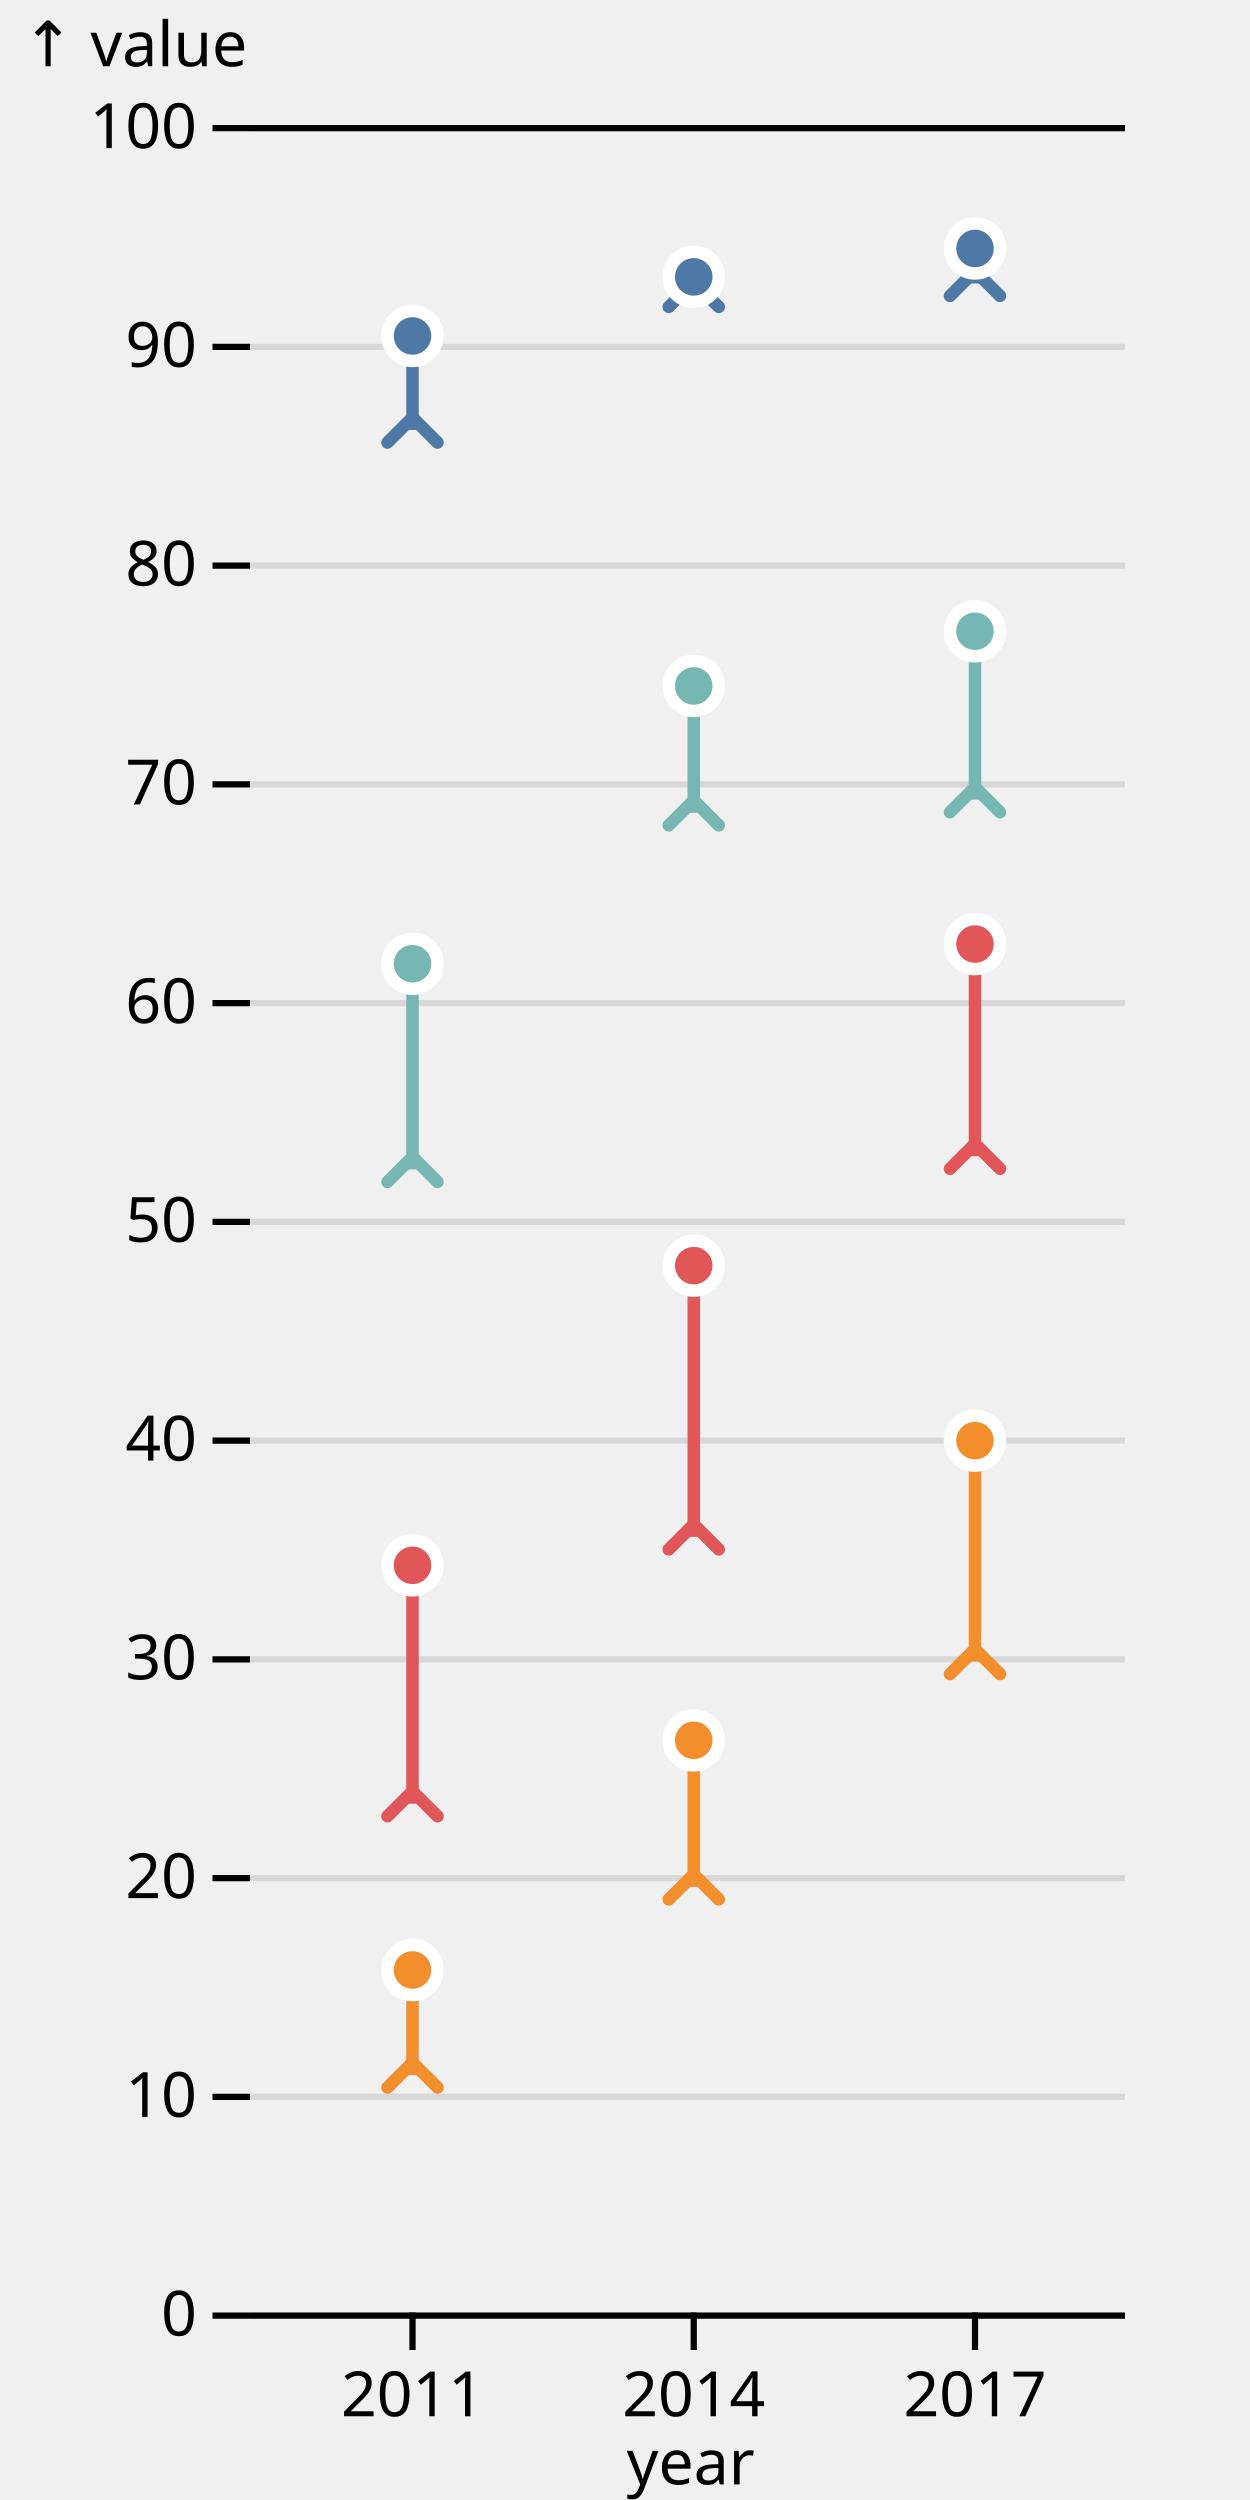
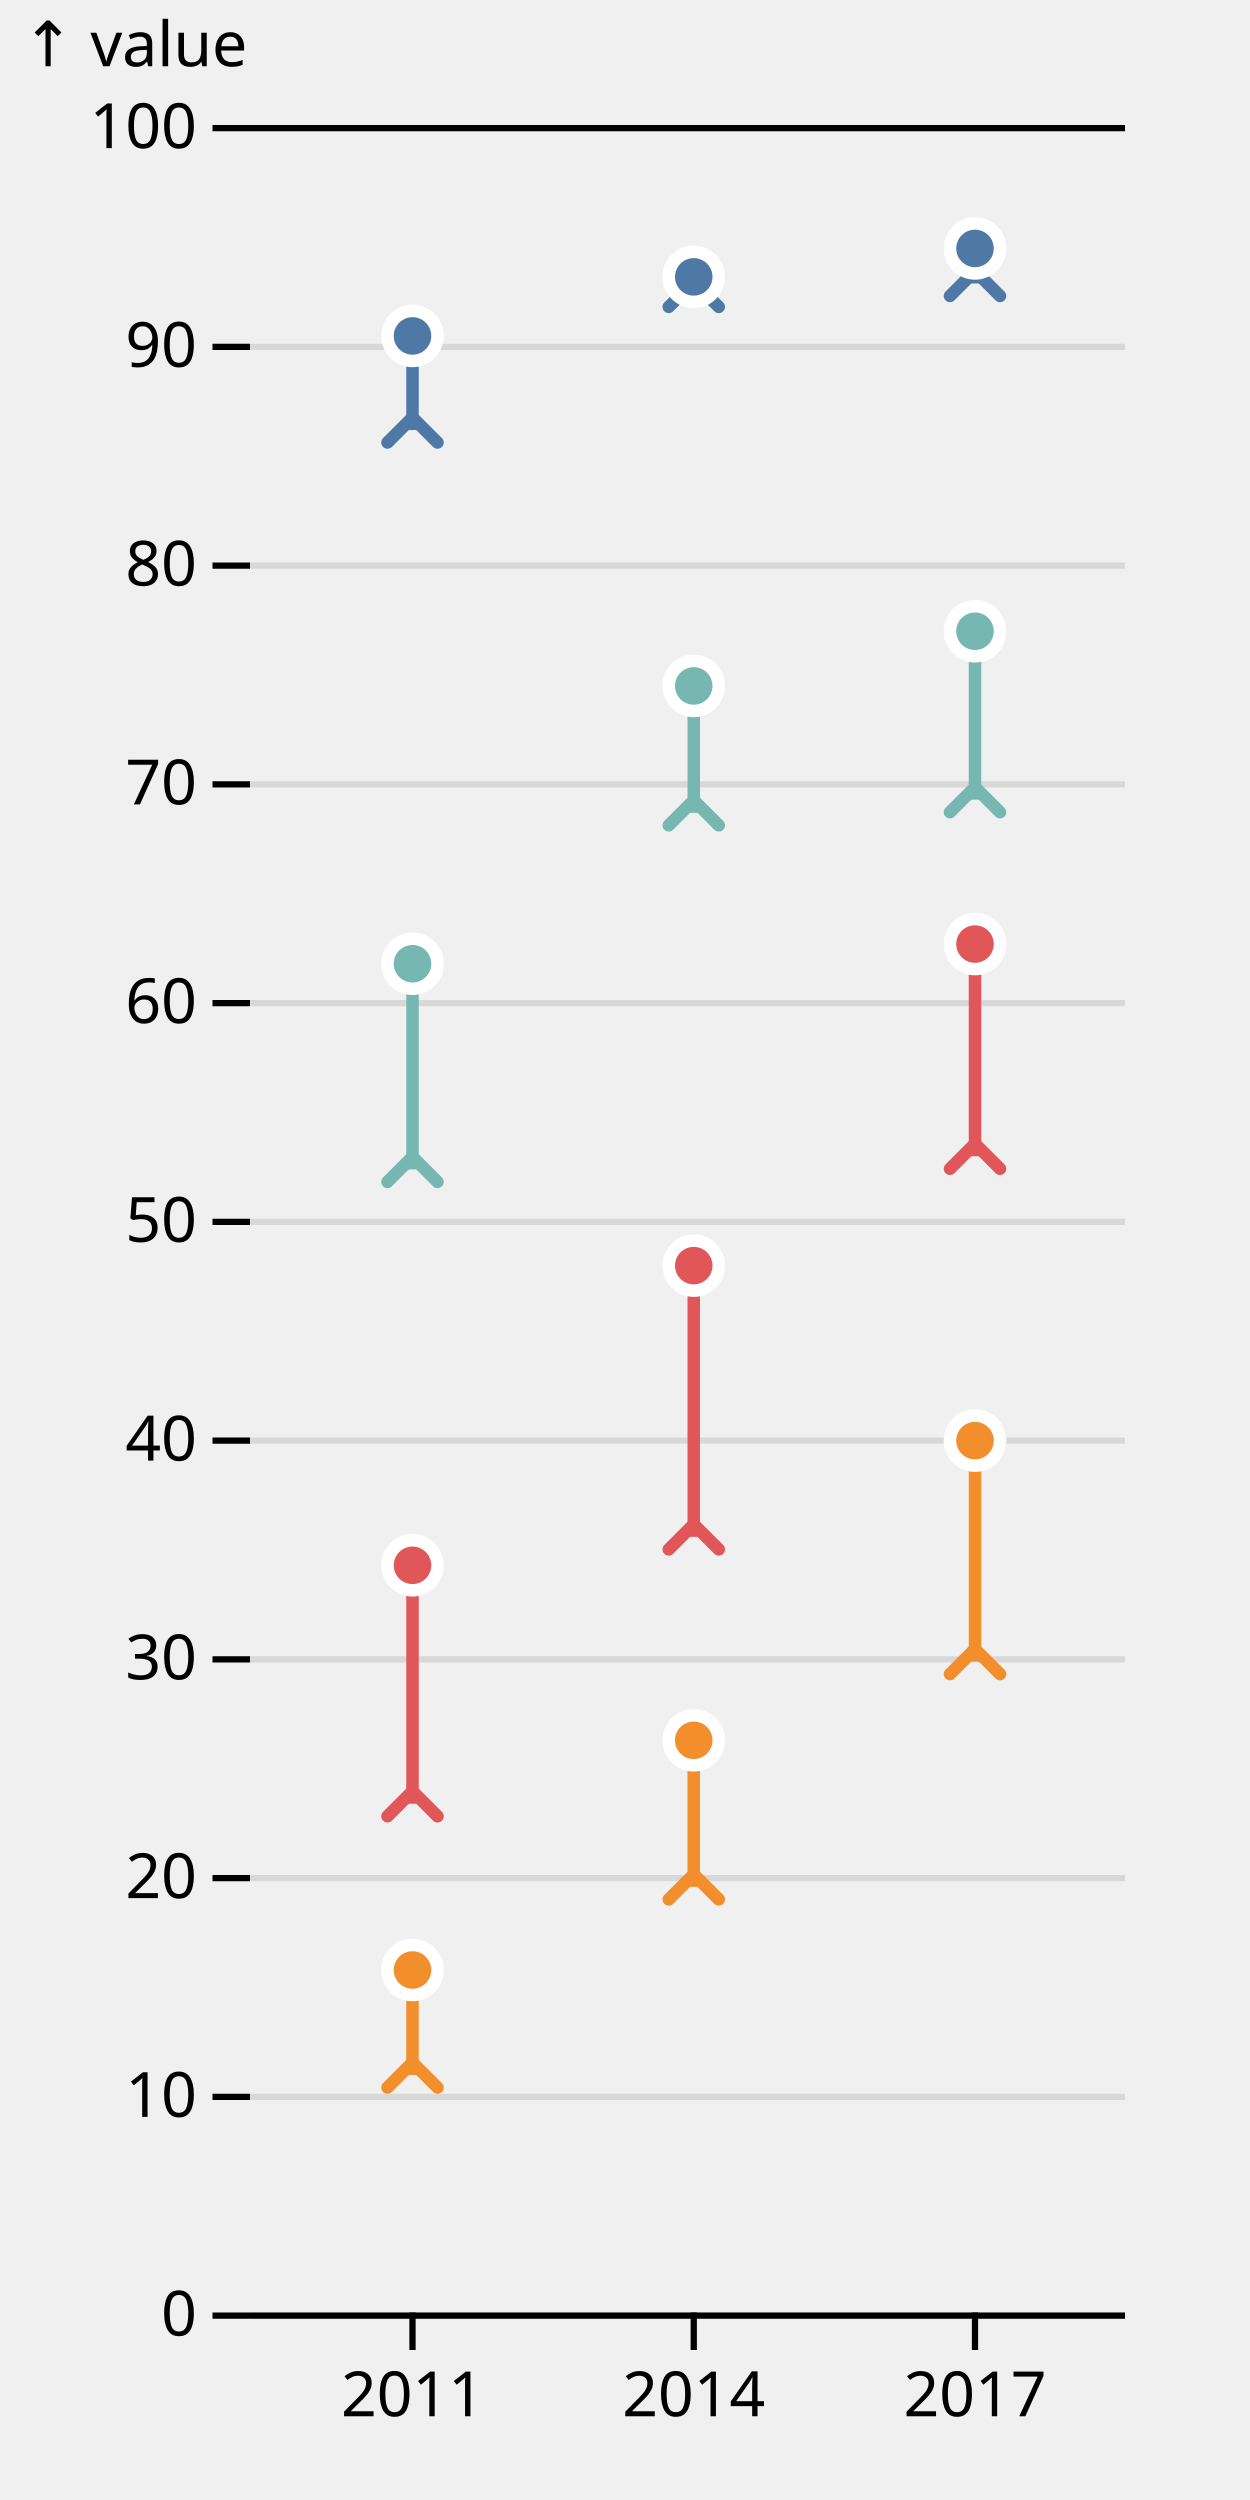
<svg xmlns="http://www.w3.org/2000/svg" class="plot" fill="currentColor" font-family="system-ui, sans-serif" font-size="10" text-anchor="middle" width="200" height="400" viewBox="0 0 200 400">
  <style>
    .plot {
      display: block;
      background: white;
      height: auto;
      height: intrinsic;
      max-width: 100%;
    }

    .plot text,
    .plot tspan {
      white-space: pre;
    }
  </style>
  <g aria-label="y-axis tick" fill="none" stroke="currentColor" transform="translate(0,0.5)">
    <path transform="translate(40,370)" d="M0,0L-6,0" />
    <path transform="translate(40,335)" d="M0,0L-6,0" />
    <path transform="translate(40,300)" d="M0,0L-6,0" />
    <path transform="translate(40,265)" d="M0,0L-6,0" />
    <path transform="translate(40,230)" d="M0,0L-6,0" />
    <path transform="translate(40,195)" d="M0,0L-6,0" />
    <path transform="translate(40,160)" d="M0,0L-6,0" />
    <path transform="translate(40,125)" d="M0,0L-6,0" />
    <path transform="translate(40,90)" d="M0,0L-6,0" />
    <path transform="translate(40,55)" d="M0,0L-6,0" />
    <path transform="translate(40,20)" d="M0,0L-6,0" />
  </g>
  <g aria-label="y-axis tick label" text-anchor="end" font-variant="tabular-nums" transform="translate(-8.5,0.5)">
    <text y="0.32em" transform="translate(40,370)">0</text>
    <text y="0.32em" transform="translate(40,335)">10</text>
    <text y="0.32em" transform="translate(40,300)">20</text>
    <text y="0.32em" transform="translate(40,265)">30</text>
    <text y="0.32em" transform="translate(40,230)">40</text>
    <text y="0.32em" transform="translate(40,195)">50</text>
    <text y="0.32em" transform="translate(40,160)">60</text>
    <text y="0.32em" transform="translate(40,125)">70</text>
    <text y="0.32em" transform="translate(40,90)">80</text>
    <text y="0.32em" transform="translate(40,55)">90</text>
    <text y="0.32em" transform="translate(40,20)">100</text>
  </g>
  <g aria-label="y-axis label" text-anchor="start" transform="translate(-36.5,-16.5)">
    <text y="0.71em" transform="translate(40,20)">↑ value</text>
  </g>
  <g aria-label="x-axis tick" fill="none" stroke="currentColor" transform="translate(21,0)">
    <path transform="translate(45,370)" d="M0,0L0,6" />
    <path transform="translate(90,370)" d="M0,0L0,6" />
    <path transform="translate(135,370)" d="M0,0L0,6" />
  </g>
  <g aria-label="x-axis tick label" transform="translate(21,9.5)">
    <text y="0.71em" transform="translate(45,370)">2011</text>
    <text y="0.71em" transform="translate(90,370)">2014</text>
    <text y="0.71em" transform="translate(135,370)">2017</text>
-   </g>
-   <g aria-label="x-axis label" transform="translate(0.5,27.5)">
-     <text transform="translate(110,370)">year</text>
  </g>
  <g aria-label="y-grid" stroke="currentColor" stroke-opacity="0.1" transform="translate(0,0.5)">
    <line x1="40" x2="180" y1="370" y2="370" />
    <line x1="40" x2="180" y1="335" y2="335" />
    <line x1="40" x2="180" y1="300" y2="300" />
    <line x1="40" x2="180" y1="265" y2="265" />
    <line x1="40" x2="180" y1="230" y2="230" />
    <line x1="40" x2="180" y1="195" y2="195" />
    <line x1="40" x2="180" y1="160" y2="160" />
    <line x1="40" x2="180" y1="125" y2="125" />
    <line x1="40" x2="180" y1="90" y2="90" />
    <line x1="40" x2="180" y1="55" y2="55" />
    <line x1="40" x2="180" y1="20" y2="20" />
  </g>
  <g aria-label="rule" stroke="currentColor" transform="translate(0,0.5)">
    <line x1="40" x2="180" y1="370" y2="370" />
    <line x1="40" x2="180" y1="20" y2="20" />
  </g>
  <g aria-label="link" fill="none" stroke-width="2" stroke-miterlimit="1" transform="translate(21,0.5)">
    <marker viewBox="-5 -5 10 10" markerWidth="6.67" markerHeight="6.67" orient="auto" fill="none" stroke="#4e79a7" stroke-width="1.5" stroke-linecap="round" stroke-linejoin="round" id="plot-marker-1">
      <path d="M-1.5,-3l3,3l-3,3" />
    </marker>
    <marker viewBox="-5 -5 10 10" markerWidth="6.67" markerHeight="6.67" fill="#4e79a7" stroke="white" stroke-width="1.5" id="plot-marker-2">
      <circle r="3" />
    </marker>
    <path d="M45,68.3L45,53.25" stroke="#4e79a7" marker-start="url(#plot-marker-1)" marker-end="url(#plot-marker-2)" />
    <path d="M90,46.6L90,43.8" stroke="#4e79a7" marker-start="url(#plot-marker-1)" marker-end="url(#plot-marker-2)" />
    <path d="M135,44.85L135,39.25" stroke="#4e79a7" marker-start="url(#plot-marker-1)" marker-end="url(#plot-marker-2)" />
    <marker viewBox="-5 -5 10 10" markerWidth="6.67" markerHeight="6.67" orient="auto" fill="none" stroke="#f28e2c" stroke-width="1.5" stroke-linecap="round" stroke-linejoin="round" id="plot-marker-3">
      <path d="M-1.5,-3l3,3l-3,3" />
    </marker>
    <marker viewBox="-5 -5 10 10" markerWidth="6.67" markerHeight="6.67" fill="#f28e2c" stroke="white" stroke-width="1.5" id="plot-marker-4">
      <circle r="3" />
    </marker>
    <path d="M45,331.5L45,314.7" stroke="#f28e2c" marker-start="url(#plot-marker-3)" marker-end="url(#plot-marker-4)" />
    <path d="M90,301.4L90,277.95" stroke="#f28e2c" marker-start="url(#plot-marker-3)" marker-end="url(#plot-marker-4)" />
    <path d="M135,265.35L135,230" stroke="#f28e2c" marker-start="url(#plot-marker-3)" marker-end="url(#plot-marker-4)" />
    <marker viewBox="-5 -5 10 10" markerWidth="6.67" markerHeight="6.67" orient="auto" fill="none" stroke="#e15759" stroke-width="1.5" stroke-linecap="round" stroke-linejoin="round" id="plot-marker-5">
      <path d="M-1.5,-3l3,3l-3,3" />
    </marker>
    <marker viewBox="-5 -5 10 10" markerWidth="6.67" markerHeight="6.67" fill="#e15759" stroke="white" stroke-width="1.5" id="plot-marker-6">
      <circle r="3" />
    </marker>
    <path d="M45,288.1L45,249.95" stroke="#e15759" marker-start="url(#plot-marker-5)" marker-end="url(#plot-marker-6)" />
    <path d="M90,245.4L90,202" stroke="#e15759" marker-start="url(#plot-marker-5)" marker-end="url(#plot-marker-6)" />
    <path d="M135,184.5L135,150.55" stroke="#e15759" marker-start="url(#plot-marker-5)" marker-end="url(#plot-marker-6)" />
    <marker viewBox="-5 -5 10 10" markerWidth="6.67" markerHeight="6.67" orient="auto" fill="none" stroke="#76b7b2" stroke-width="1.5" stroke-linecap="round" stroke-linejoin="round" id="plot-marker-7">
      <path d="M-1.5,-3l3,3l-3,3" />
    </marker>
    <marker viewBox="-5 -5 10 10" markerWidth="6.67" markerHeight="6.67" fill="#76b7b2" stroke="white" stroke-width="1.5" id="plot-marker-8">
      <circle r="3" />
    </marker>
    <path d="M45,186.6L45,153.7" stroke="#76b7b2" marker-start="url(#plot-marker-7)" marker-end="url(#plot-marker-8)" />
    <path d="M90,129.55L90,109.25" stroke="#76b7b2" marker-start="url(#plot-marker-7)" marker-end="url(#plot-marker-8)" />
    <path d="M135,127.45L135,100.5" stroke="#76b7b2" marker-start="url(#plot-marker-7)" marker-end="url(#plot-marker-8)" />
  </g>
</svg>
